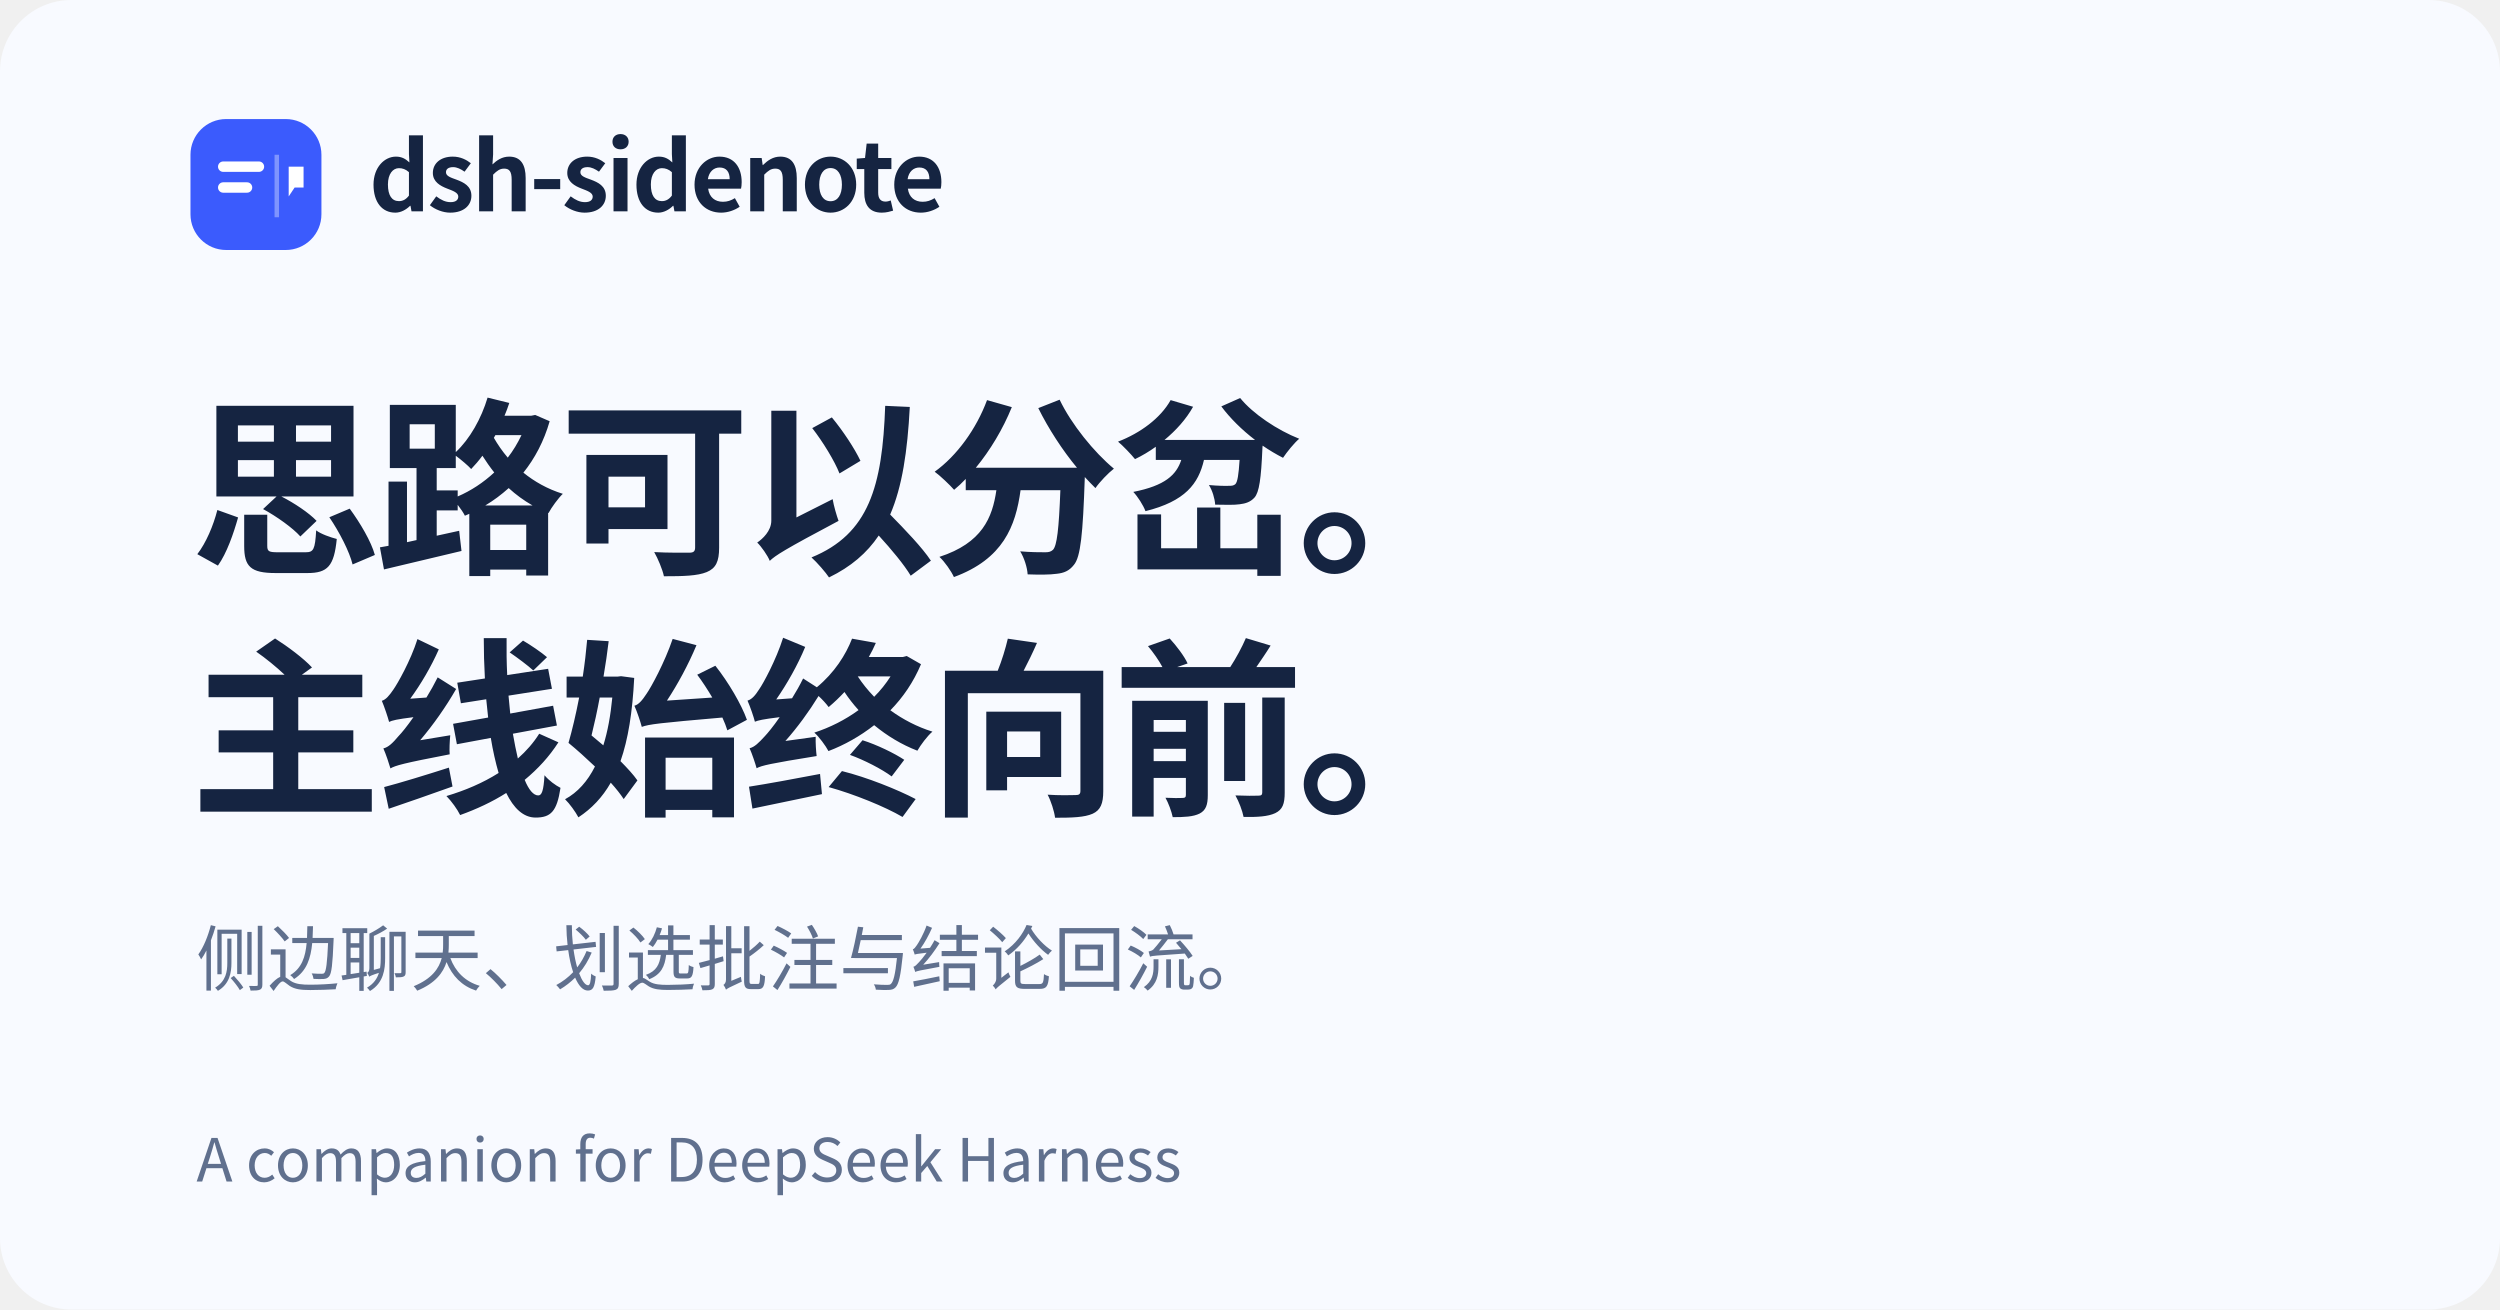
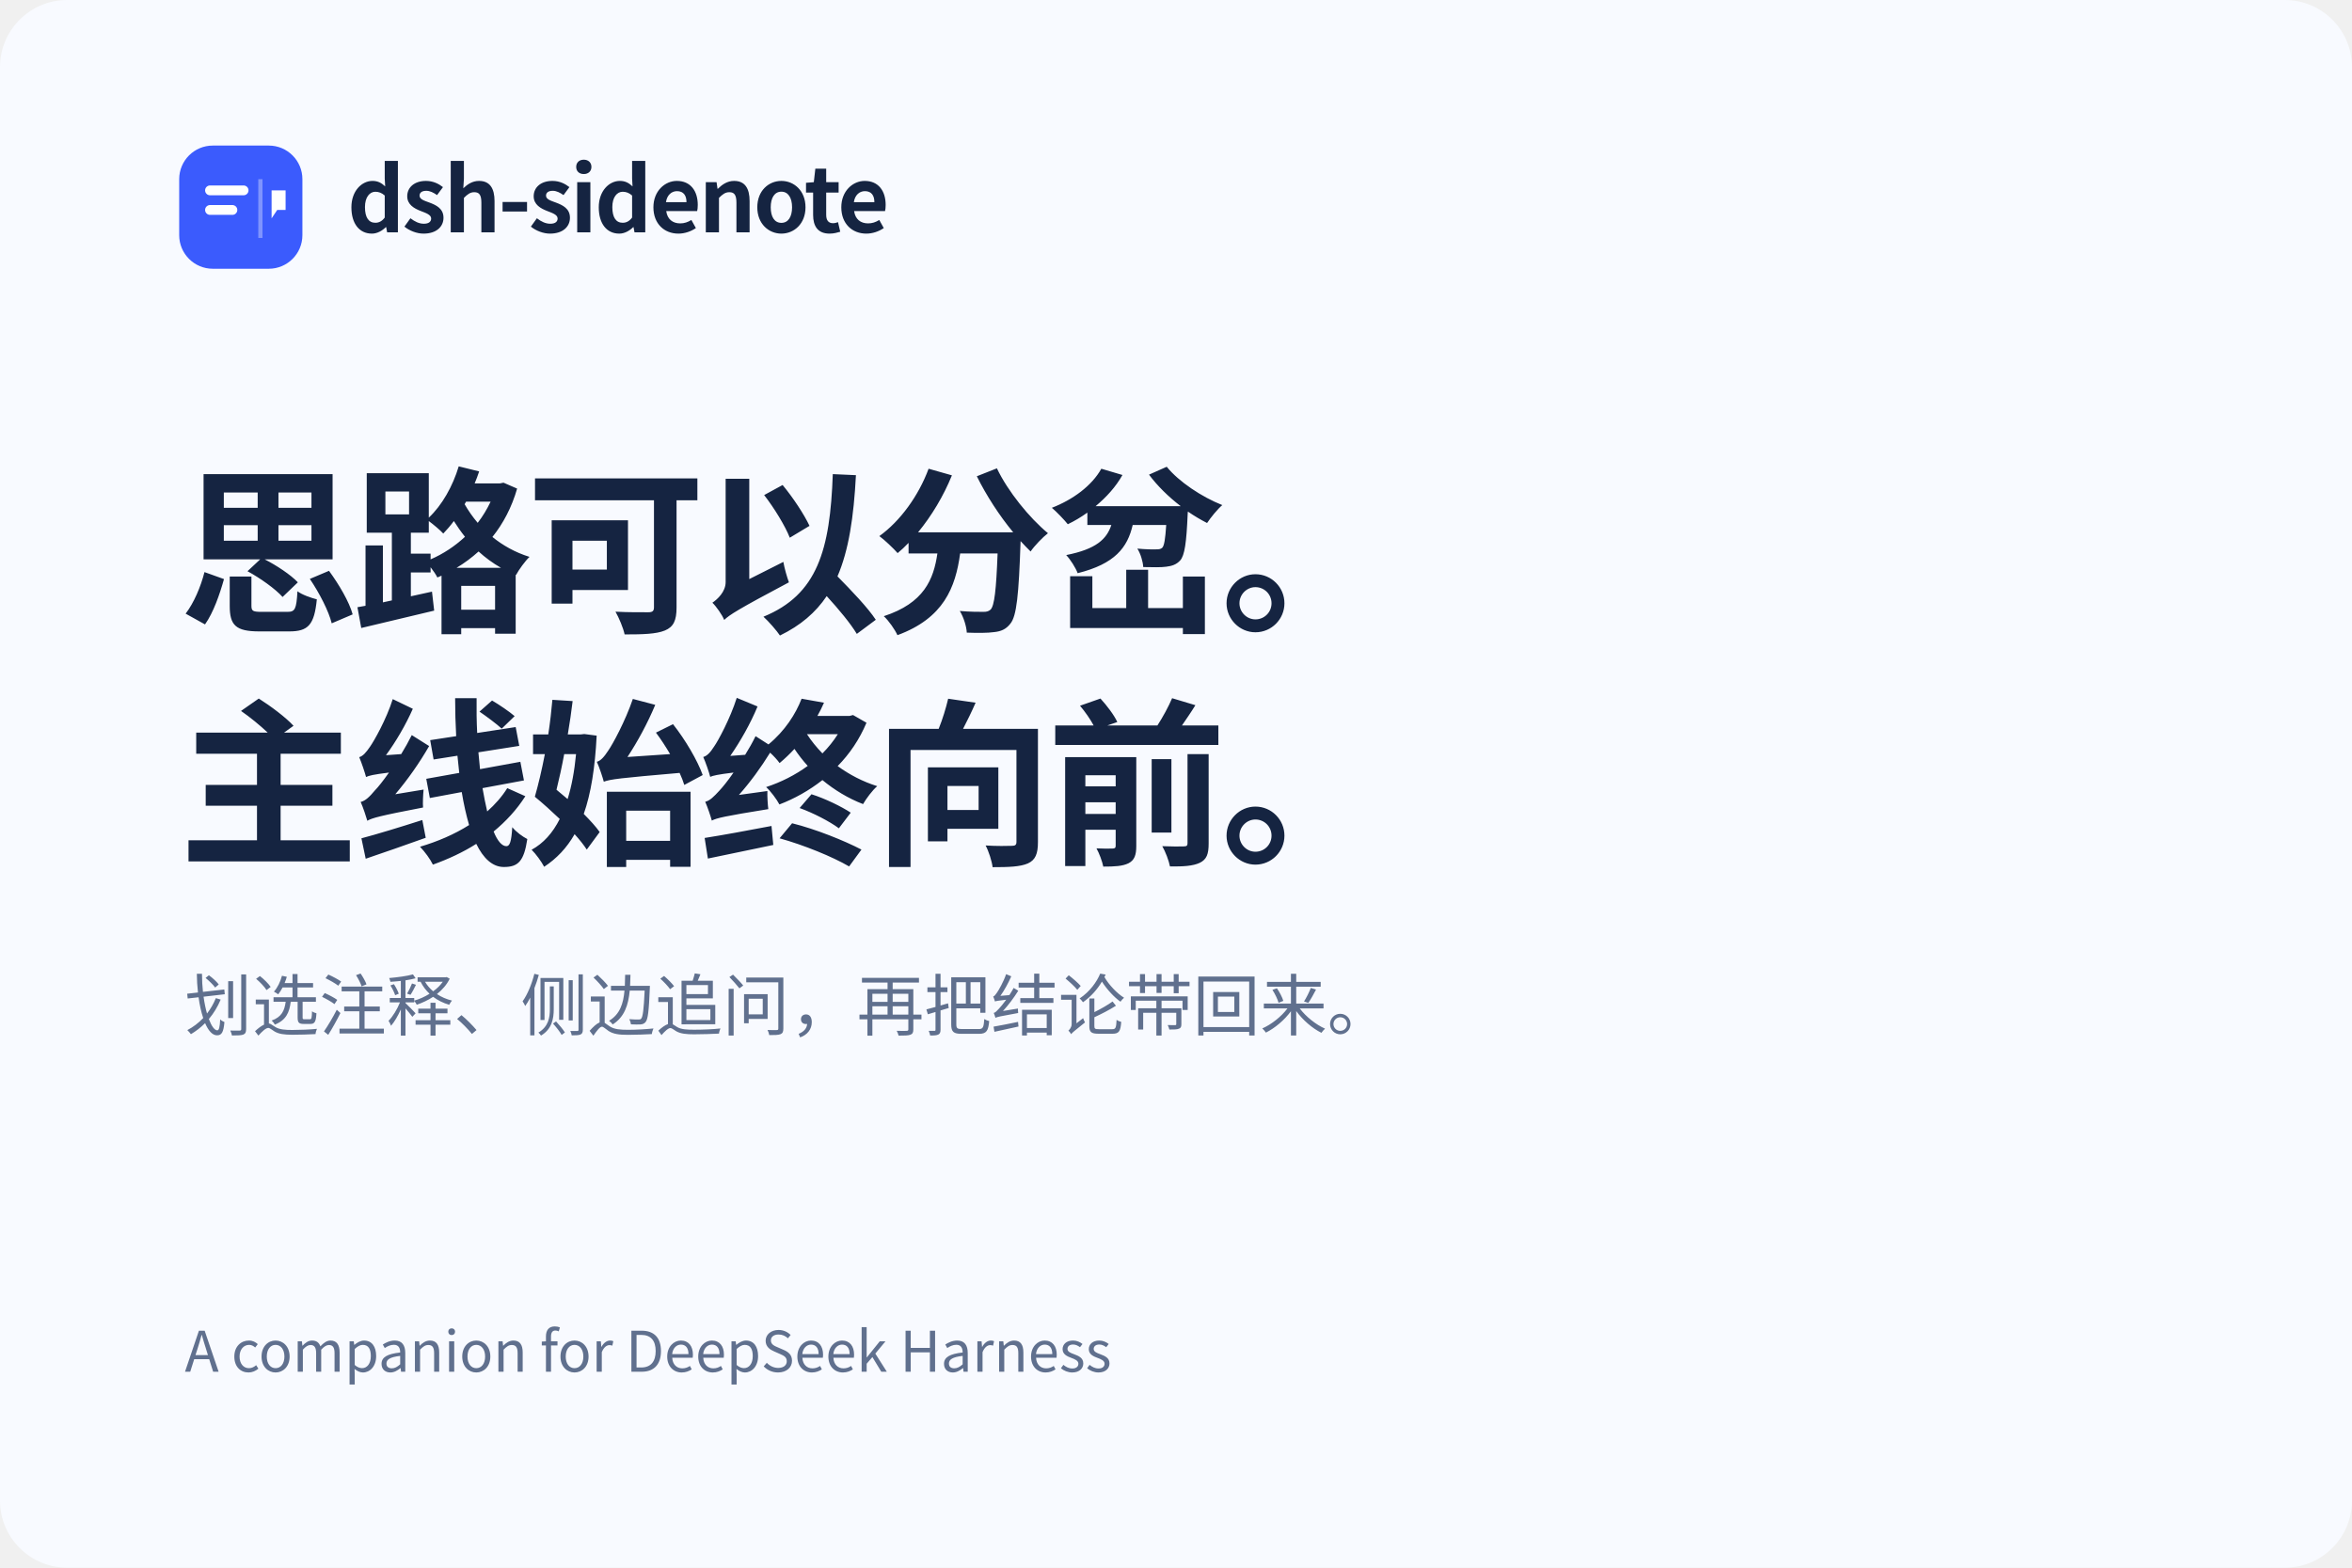
- <svg xmlns="http://www.w3.org/2000/svg" width="840" height="440" viewBox="0 0 840 440" role="img" aria-labelledby="title desc" xml:lang="zh-CN">
-   <rect width="840" height="440" rx="24" fill="#F8FAFF" />
-   <path d="M840 0h576a24 24 0 0 1 24 24v392a24 24 0 0 1-24 24H840Z" fill="#EAF0FF" />
+ <svg xmlns="http://www.w3.org/2000/svg" width="840" height="560" viewBox="0 0 840 560" role="img" aria-labelledby="title desc" xml:lang="zh-CN">
+   <rect width="840" height="560" rx="24" fill="#F8FAFF" />
+   <path d="M840 0h576a24 24 0 0 1 24 24v512a24 24 0 0 1-24 24H840Z" fill="#EAF0FF" />
  <g font-family="-apple-system, BlinkMacSystemFont, 'Segoe UI', 'PingFang SC', 'Noto Sans CJK SC', sans-serif">
-     <g transform="translate(64 40)">
+     <g transform="translate(64 52)">
      <rect width="44" height="44" rx="12" fill="#3B5BFD" />
      <path d="M11 16h12m-12 7h8" stroke="white" stroke-width="3.5" stroke-linecap="round" />
      <path d="M29 12v21" stroke="white" stroke-opacity=".35" stroke-width="1.5" />
      <path d="M33 16h5v7h-3l-2 3Z" fill="white" />
      <text x="60" y="31" font-size="32" font-weight="650" letter-spacing="-1" fill="#152441">dsh-sidenote</text>
    </g>
-     <text x="64" y="188" fill="#152441" font-size="64" font-weight="700" letter-spacing="-2">思路可以分岔。</text>
-     <text x="64" y="269" fill="#152441" font-size="64" font-weight="700" letter-spacing="-2">主线始终向前。</text>
-     <text x="66" y="331" fill="#60708E" font-size="24">侧边聊天、划选批注与结论回流。</text>
-     <text x="66" y="397" fill="#60708E" font-size="20">A companion for DeepSeek Harness</text>
-     <g fill="none" stroke="#3B5BFD" stroke-width="3.5" stroke-linecap="round" stroke-linejoin="round">
-       <path d="M918 88h42a8 8 0 0 1 8 8v28a8 8 0 0 1-8 8h-20l-16 13v-13h-6a8 8 0 0 1-8-8V96a8 8 0 0 1 8-8Z" />
-       <path d="M923 103h31m-31 12h21" />
-       <path d="M915 198h45m-45 16h29m-29 16h18" />
-       <path d="m948 238 16-16 8 8-16 16-12 4Z" />
-       <path d="M918 306v50m45-25h-34m12-12-12 12 12 12" />
-     </g>
-     <g fill="#152441" font-size="30" font-weight="600">
-       <text x="1006" y="126">侧边聊天</text>
-       <text x="1006" y="234">划选批注</text>
-       <text x="1006" y="342">结论回流</text>
-     </g>
+     <text x="64" y="221" fill="#152441" font-size="64" font-weight="700" letter-spacing="-2">思路可以分岔。</text>
+     <text x="64" y="304" fill="#152441" font-size="64" font-weight="700" letter-spacing="-2">主线始终向前。</text>
+     <text x="66" y="368" fill="#60708E" font-size="24">划选注释、侧边追问，再把结论带回来。</text>
+     <text x="66" y="490" fill="#60708E" font-size="20">A companion for DeepSeek Harness</text>
+     <path d="M908 185H1366" fill="none" stroke="#152441" stroke-width="6" stroke-linecap="round" />
+     <path d="M960 185C1012 185 988 366 1060 366H1160C1236 366 1228 185 1304 185" fill="none" stroke="#3B5BFD" stroke-width="6" stroke-linecap="round" />
+     <path d="m1354 175 12 10-12 10" fill="none" stroke="#152441" stroke-width="4" stroke-linecap="round" stroke-linejoin="round" />
+     <circle cx="960" cy="185" r="11" fill="#F8FAFF" stroke="#152441" stroke-width="5" />
+     <circle cx="1304" cy="185" r="11" fill="#F8FAFF" stroke="#152441" stroke-width="5" />
+     <rect x="924" y="111" width="134" height="42" rx="21" fill="#152441" />
+     <text x="991" y="139" fill="white" font-size="18" font-weight="600" text-anchor="middle">主对话</text>
+     <rect x="1019" y="308" width="184" height="112" rx="18" fill="white" stroke="#C9D5FA" stroke-width="1.5" />
+     <path d="M1043 335h24m-24 9h15" stroke="#3B5BFD" stroke-width="3" stroke-linecap="round" />
+     <text x="1042" y="388" fill="#152441" font-size="23" font-weight="600">侧边追问</text>
+     <rect x="1211" y="227" width="172" height="43" rx="21.5" fill="#DDE6FF" />
+     <text x="1297" y="255" fill="#304DCE" font-size="18" font-weight="600" text-anchor="middle">结论回流</text>
  </g>
</svg>
